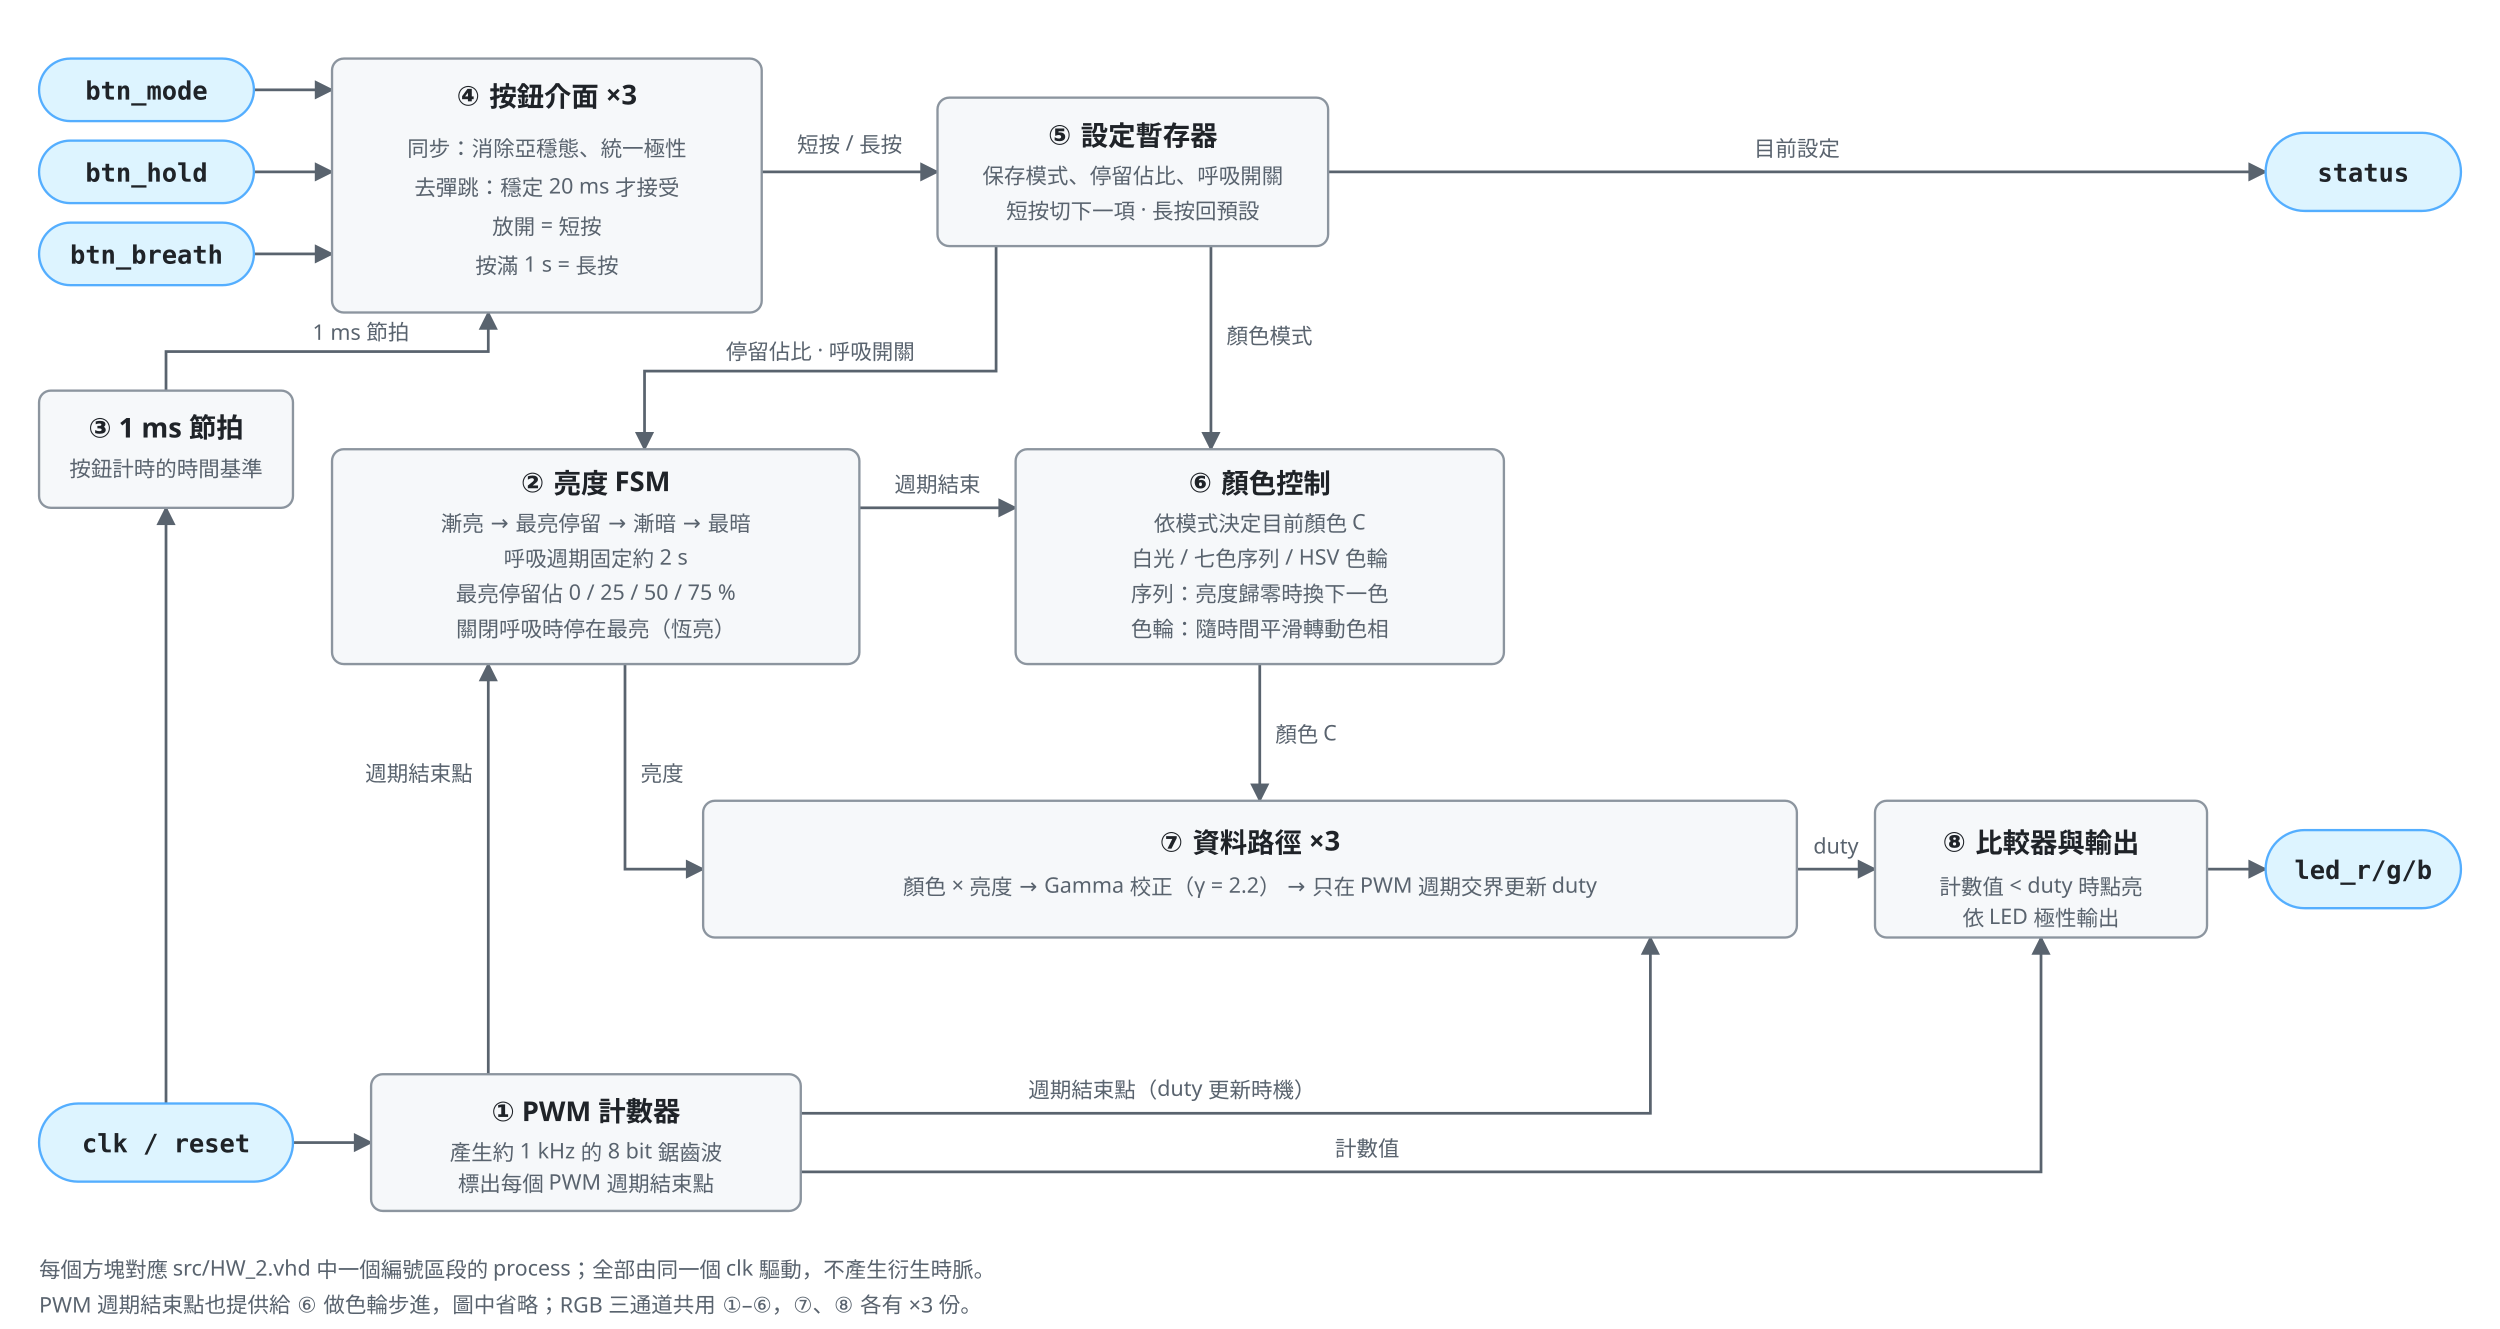
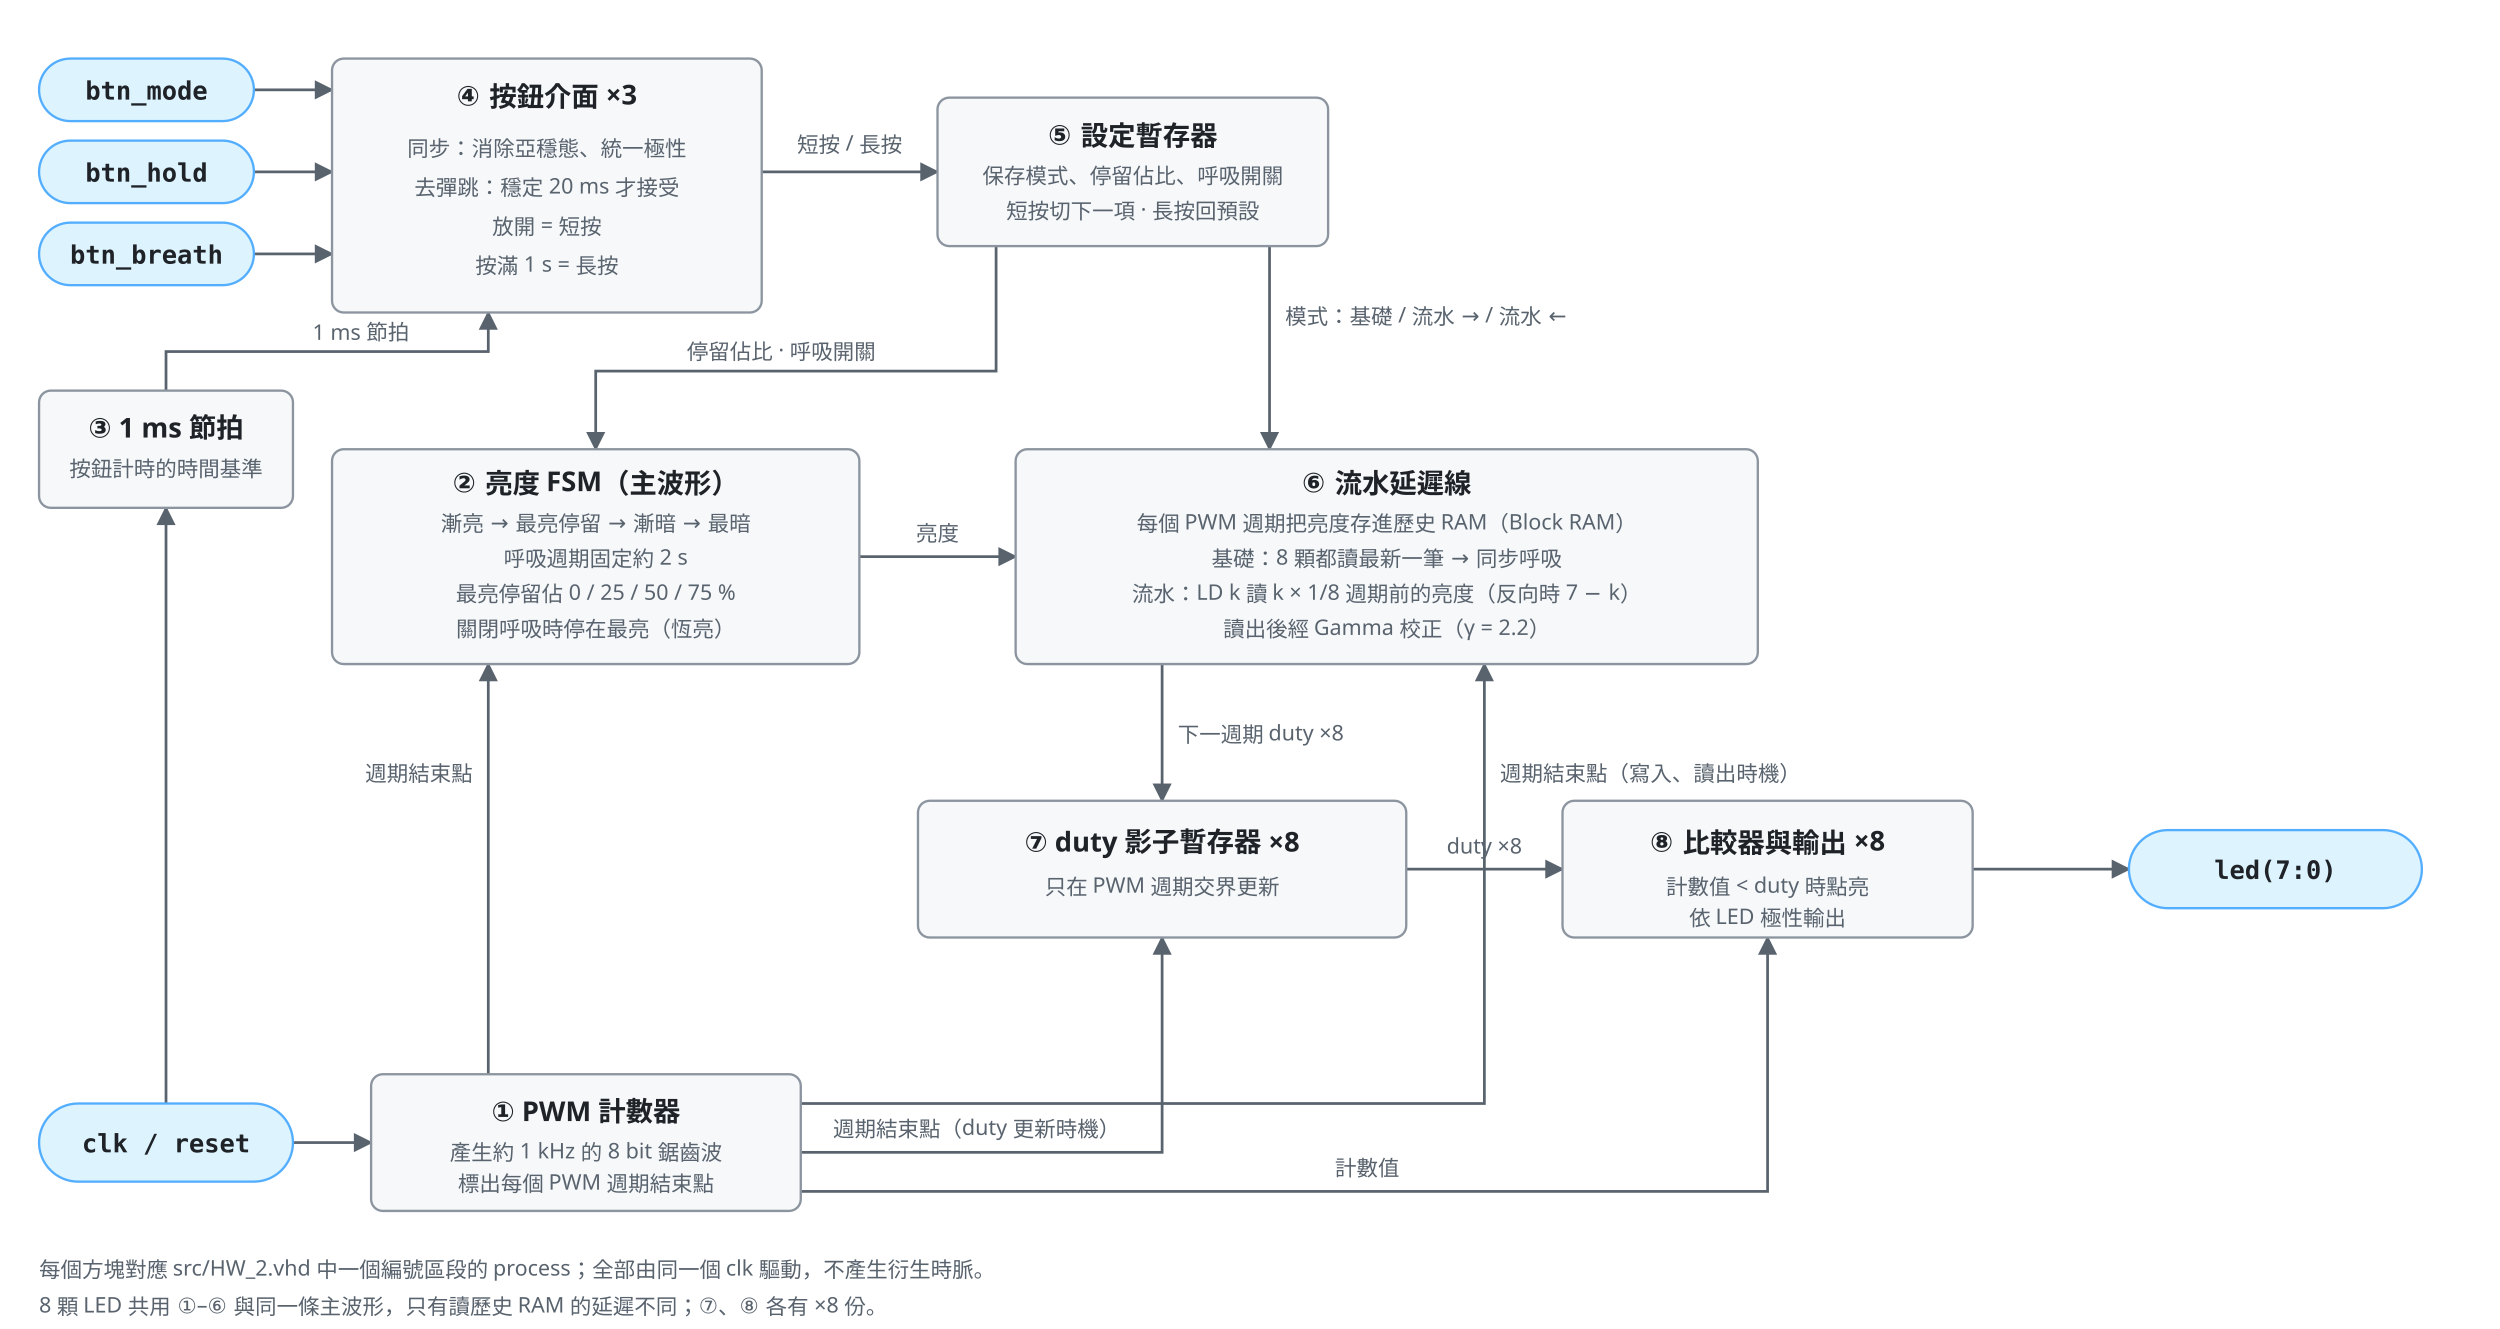
- <svg xmlns="http://www.w3.org/2000/svg" viewBox="0 0 1280 680" width="1280" height="680" role="img" aria-label="HW2 RGB 呼吸燈架構圖：各 process 功能">
+ <svg xmlns="http://www.w3.org/2000/svg" viewBox="0 0 1280 680" width="1280" height="680" role="img" aria-label="HW2 8 顆 LED 呼吸燈架構圖：各 process 功能">
  <style>
    .box { fill: #f6f8fa; stroke: #8c959f; stroke-width: 1.2; }
    .io  { fill: #ddf4ff; stroke: #54aeff; stroke-width: 1.2; }
    .t { font: 600 14px "Noto Sans TC", "Microsoft JhengHei", "PingFang TC", sans-serif; fill: #1f2328; text-anchor: middle; }
    .p { font: 600 13px ui-monospace, "Cascadia Code", Consolas, monospace; fill: #1f2328; text-anchor: middle; }
    .s { font: 11px "Noto Sans TC", "Microsoft JhengHei", "PingFang TC", sans-serif; fill: #59636e; text-anchor: middle; }
    .l { font: 11px "Noto Sans TC", "Microsoft JhengHei", "PingFang TC", sans-serif; fill: #59636e; }
    .e { fill: none; stroke: #59636e; stroke-width: 1.4; }
    .ah { fill: #59636e; }
    @media (prefers-color-scheme: dark) {
      .box { fill: #161b22; stroke: #3d444d; }
      .io  { fill: #0d2a4d; stroke: #1f6feb; }
      .t, .p { fill: #e6edf3; }
      .s, .l { fill: #9198a1; }
      .e { stroke: #9198a1; }
      .ah { fill: #9198a1; }
    }
  </style>
  <defs>
    <marker id="a" viewBox="0 0 10 10" refX="9" refY="5" markerWidth="7" markerHeight="7" orient="auto-start-reverse">
      <path class="ah" d="M0,0 L10,5 L0,10 z" />
    </marker>
  </defs>
  <g class="e" marker-end="url(#a)">
    <path d="M130 46 H170" />
    <path d="M130 88 H170" />
    <path d="M130 130 H170" />
    <path d="M390 88 H480" />
-     <path d="M680 88 H1160" />
-     <path d="M510 126 V190 H330 V230" />
-     <path d="M620 126 V230" />
+     <path d="M510 126 V190 H305 V230" />
+     <path d="M650 126 V230" />
    <path d="M85 200 V180 H250 V160" />
-     <path d="M440 260 H520" />
-     <path d="M320 340 V445 H360" />
-     <path d="M645 340 V410" />
-     <path d="M920 445 H960" />
-     <path d="M1130 445 H1160" />
+     <path d="M440 285 H520" />
+     <path d="M595 340 V410" />
+     <path d="M720 445 H800" />
+     <path d="M1010 445 H1090" />
    <path d="M150 585 H190" />
    <path d="M85 565 V260" />
    <path d="M250 550 V340" />
-     <path d="M410 570 H845 V480" />
-     <path d="M410 600 H1045 V480" />
+     <path d="M410 565 H760 V340" />
+     <path d="M410 590 H595 V480" />
+     <path d="M410 610 H905 V480" />
  </g>
  <text class="l" x="435" y="78" text-anchor="middle">短按 / 長按</text>
-   <text class="l" x="920" y="80" text-anchor="middle">目前設定</text>
-   <text class="l" x="420" y="184" text-anchor="middle">停留佔比 · 呼吸開關</text>
-   <text class="l" x="628" y="176">顏色模式</text>
+   <text class="l" x="400" y="184" text-anchor="middle">停留佔比 · 呼吸開關</text>
+   <text class="l" x="658" y="166">模式：基礎 / 流水 → / 流水 ←</text>
  <text class="l" x="160" y="174">1 ms 節拍</text>
-   <text class="l" x="480" y="252" text-anchor="middle">週期結束</text>
-   <text class="l" x="328" y="400">亮度</text>
-   <text class="l" x="653" y="380">顏色 C</text>
-   <text class="l" x="940" y="437" text-anchor="middle">duty</text>
+   <text class="l" x="480" y="277" text-anchor="middle">亮度</text>
+   <text class="l" x="603" y="380">下一週期 duty ×8</text>
+   <text class="l" x="760" y="437" text-anchor="middle">duty ×8</text>
  <text class="l" x="242" y="400" text-anchor="end">週期結束點</text>
-   <text class="l" x="600" y="562" text-anchor="middle">週期結束點（duty 更新時機）</text>
-   <text class="l" x="700" y="592" text-anchor="middle">計數值</text>
+   <text class="l" x="768" y="400">週期結束點（寫入、讀出時機）</text>
+   <text class="l" x="500" y="582" text-anchor="middle">週期結束點（duty 更新時機）</text>
+   <text class="l" x="700" y="602" text-anchor="middle">計數值</text>
  <rect class="io" x="20" y="30" width="110" height="32" rx="16" />
  <text class="p" x="75" y="51">btn_mode</text>
  <rect class="io" x="20" y="72" width="110" height="32" rx="16" />
  <text class="p" x="75" y="93">btn_hold</text>
  <rect class="io" x="20" y="114" width="110" height="32" rx="16" />
  <text class="p" x="75" y="135">btn_breath</text>
  <rect class="io" x="20" y="565" width="130" height="40" rx="20" />
  <text class="p" x="85" y="590">clk / reset</text>
-   <rect class="io" x="1160" y="68" width="100" height="40" rx="20" />
-   <text class="p" x="1210" y="93">status</text>
-   <rect class="io" x="1160" y="425" width="100" height="40" rx="20" />
-   <text class="p" x="1210" y="450">led_r/g/b</text>
+   <rect class="io" x="1090" y="425" width="150" height="40" rx="20" />
+   <text class="p" x="1165" y="450">led(7:0)</text>
  <rect class="box" x="20" y="200" width="130" height="60" rx="6" />
  <text class="t" x="85" y="224">③ 1 ms 節拍</text>
  <text class="s" x="85" y="244">按鈕計時的時間基準</text>
  <rect class="box" x="170" y="30" width="220" height="130" rx="6" />
  <text class="t" x="280" y="54">④ 按鈕介面 ×3</text>
  <text class="s" x="280" y="80">同步：消除亞穩態、統一極性</text>
  <text class="s" x="280" y="100">去彈跳：穩定 20 ms 才接受</text>
  <text class="s" x="280" y="120">放開 = 短按</text>
  <text class="s" x="280" y="140">按滿 1 s = 長按</text>
  <rect class="box" x="480" y="50" width="200" height="76" rx="6" />
  <text class="t" x="580" y="74">⑤ 設定暫存器</text>
  <text class="s" x="580" y="94">保存模式、停留佔比、呼吸開關</text>
  <text class="s" x="580" y="112">短按切下一項 · 長按回預設</text>
  <rect class="box" x="170" y="230" width="270" height="110" rx="6" />
-   <text class="t" x="305" y="252">② 亮度 FSM</text>
+   <text class="t" x="305" y="252">② 亮度 FSM（主波形）</text>
  <text class="s" x="305" y="272">漸亮 → 最亮停留 → 漸暗 → 最暗</text>
  <text class="s" x="305" y="290">呼吸週期固定約 2 s</text>
  <text class="s" x="305" y="308">最亮停留佔 0 / 25 / 50 / 75 %</text>
  <text class="s" x="305" y="326">關閉呼吸時停在最亮（恆亮）</text>
-   <rect class="box" x="520" y="230" width="250" height="110" rx="6" />
-   <text class="t" x="645" y="252">⑥ 顏色控制</text>
-   <text class="s" x="645" y="272">依模式決定目前顏色 C</text>
-   <text class="s" x="645" y="290">白光 / 七色序列 / HSV 色輪</text>
-   <text class="s" x="645" y="308">序列：亮度歸零時換下一色</text>
-   <text class="s" x="645" y="326">色輪：隨時間平滑轉動色相</text>
-   <rect class="box" x="360" y="410" width="560" height="70" rx="6" />
-   <text class="t" x="640" y="436">⑦ 資料路徑 ×3</text>
-   <text class="s" x="640" y="458">顏色 × 亮度 → Gamma 校正（γ = 2.2） → 只在 PWM 週期交界更新 duty</text>
-   <rect class="box" x="960" y="410" width="170" height="70" rx="6" />
-   <text class="t" x="1045" y="436">⑧ 比較器與輸出</text>
-   <text class="s" x="1045" y="458">計數值 &lt; duty 時點亮</text>
-   <text class="s" x="1045" y="474">依 LED 極性輸出</text>
+   <rect class="box" x="520" y="230" width="380" height="110" rx="6" />
+   <text class="t" x="710" y="252">⑥ 流水延遲線</text>
+   <text class="s" x="710" y="272">每個 PWM 週期把亮度存進歷史 RAM（Block RAM）</text>
+   <text class="s" x="710" y="290">基礎：8 顆都讀最新一筆 → 同步呼吸</text>
+   <text class="s" x="710" y="308">流水：LD k 讀 k × 1/8 週期前的亮度（反向時 7 − k）</text>
+   <text class="s" x="710" y="326">讀出後經 Gamma 校正（γ = 2.2）</text>
+   <rect class="box" x="470" y="410" width="250" height="70" rx="6" />
+   <text class="t" x="595" y="436">⑦ duty 影子暫存器 ×8</text>
+   <text class="s" x="595" y="458">只在 PWM 週期交界更新</text>
+   <rect class="box" x="800" y="410" width="210" height="70" rx="6" />
+   <text class="t" x="905" y="436">⑧ 比較器與輸出 ×8</text>
+   <text class="s" x="905" y="458">計數值 &lt; duty 時點亮</text>
+   <text class="s" x="905" y="474">依 LED 極性輸出</text>
  <rect class="box" x="190" y="550" width="220" height="70" rx="6" />
  <text class="t" x="300" y="574">① PWM 計數器</text>
  <text class="s" x="300" y="594">產生約 1 kHz 的 8 bit 鋸齒波</text>
  <text class="s" x="300" y="610">標出每個 PWM 週期結束點</text>
  <text class="l" x="20" y="654">每個方塊對應 src/HW_2.vhd 中一個編號區段的 process；全部由同一個 clk 驅動，不產生衍生時脈。</text>
-   <text class="l" x="20" y="672">PWM 週期結束點也提供給 ⑥ 做色輪步進，圖中省略；RGB 三通道共用 ①–⑥，⑦、⑧ 各有 ×3 份。</text>
+   <text class="l" x="20" y="672">8 顆 LED 共用 ①–⑥ 與同一條主波形，只有讀歷史 RAM 的延遲不同；⑦、⑧ 各有 ×8 份。</text>
</svg>
